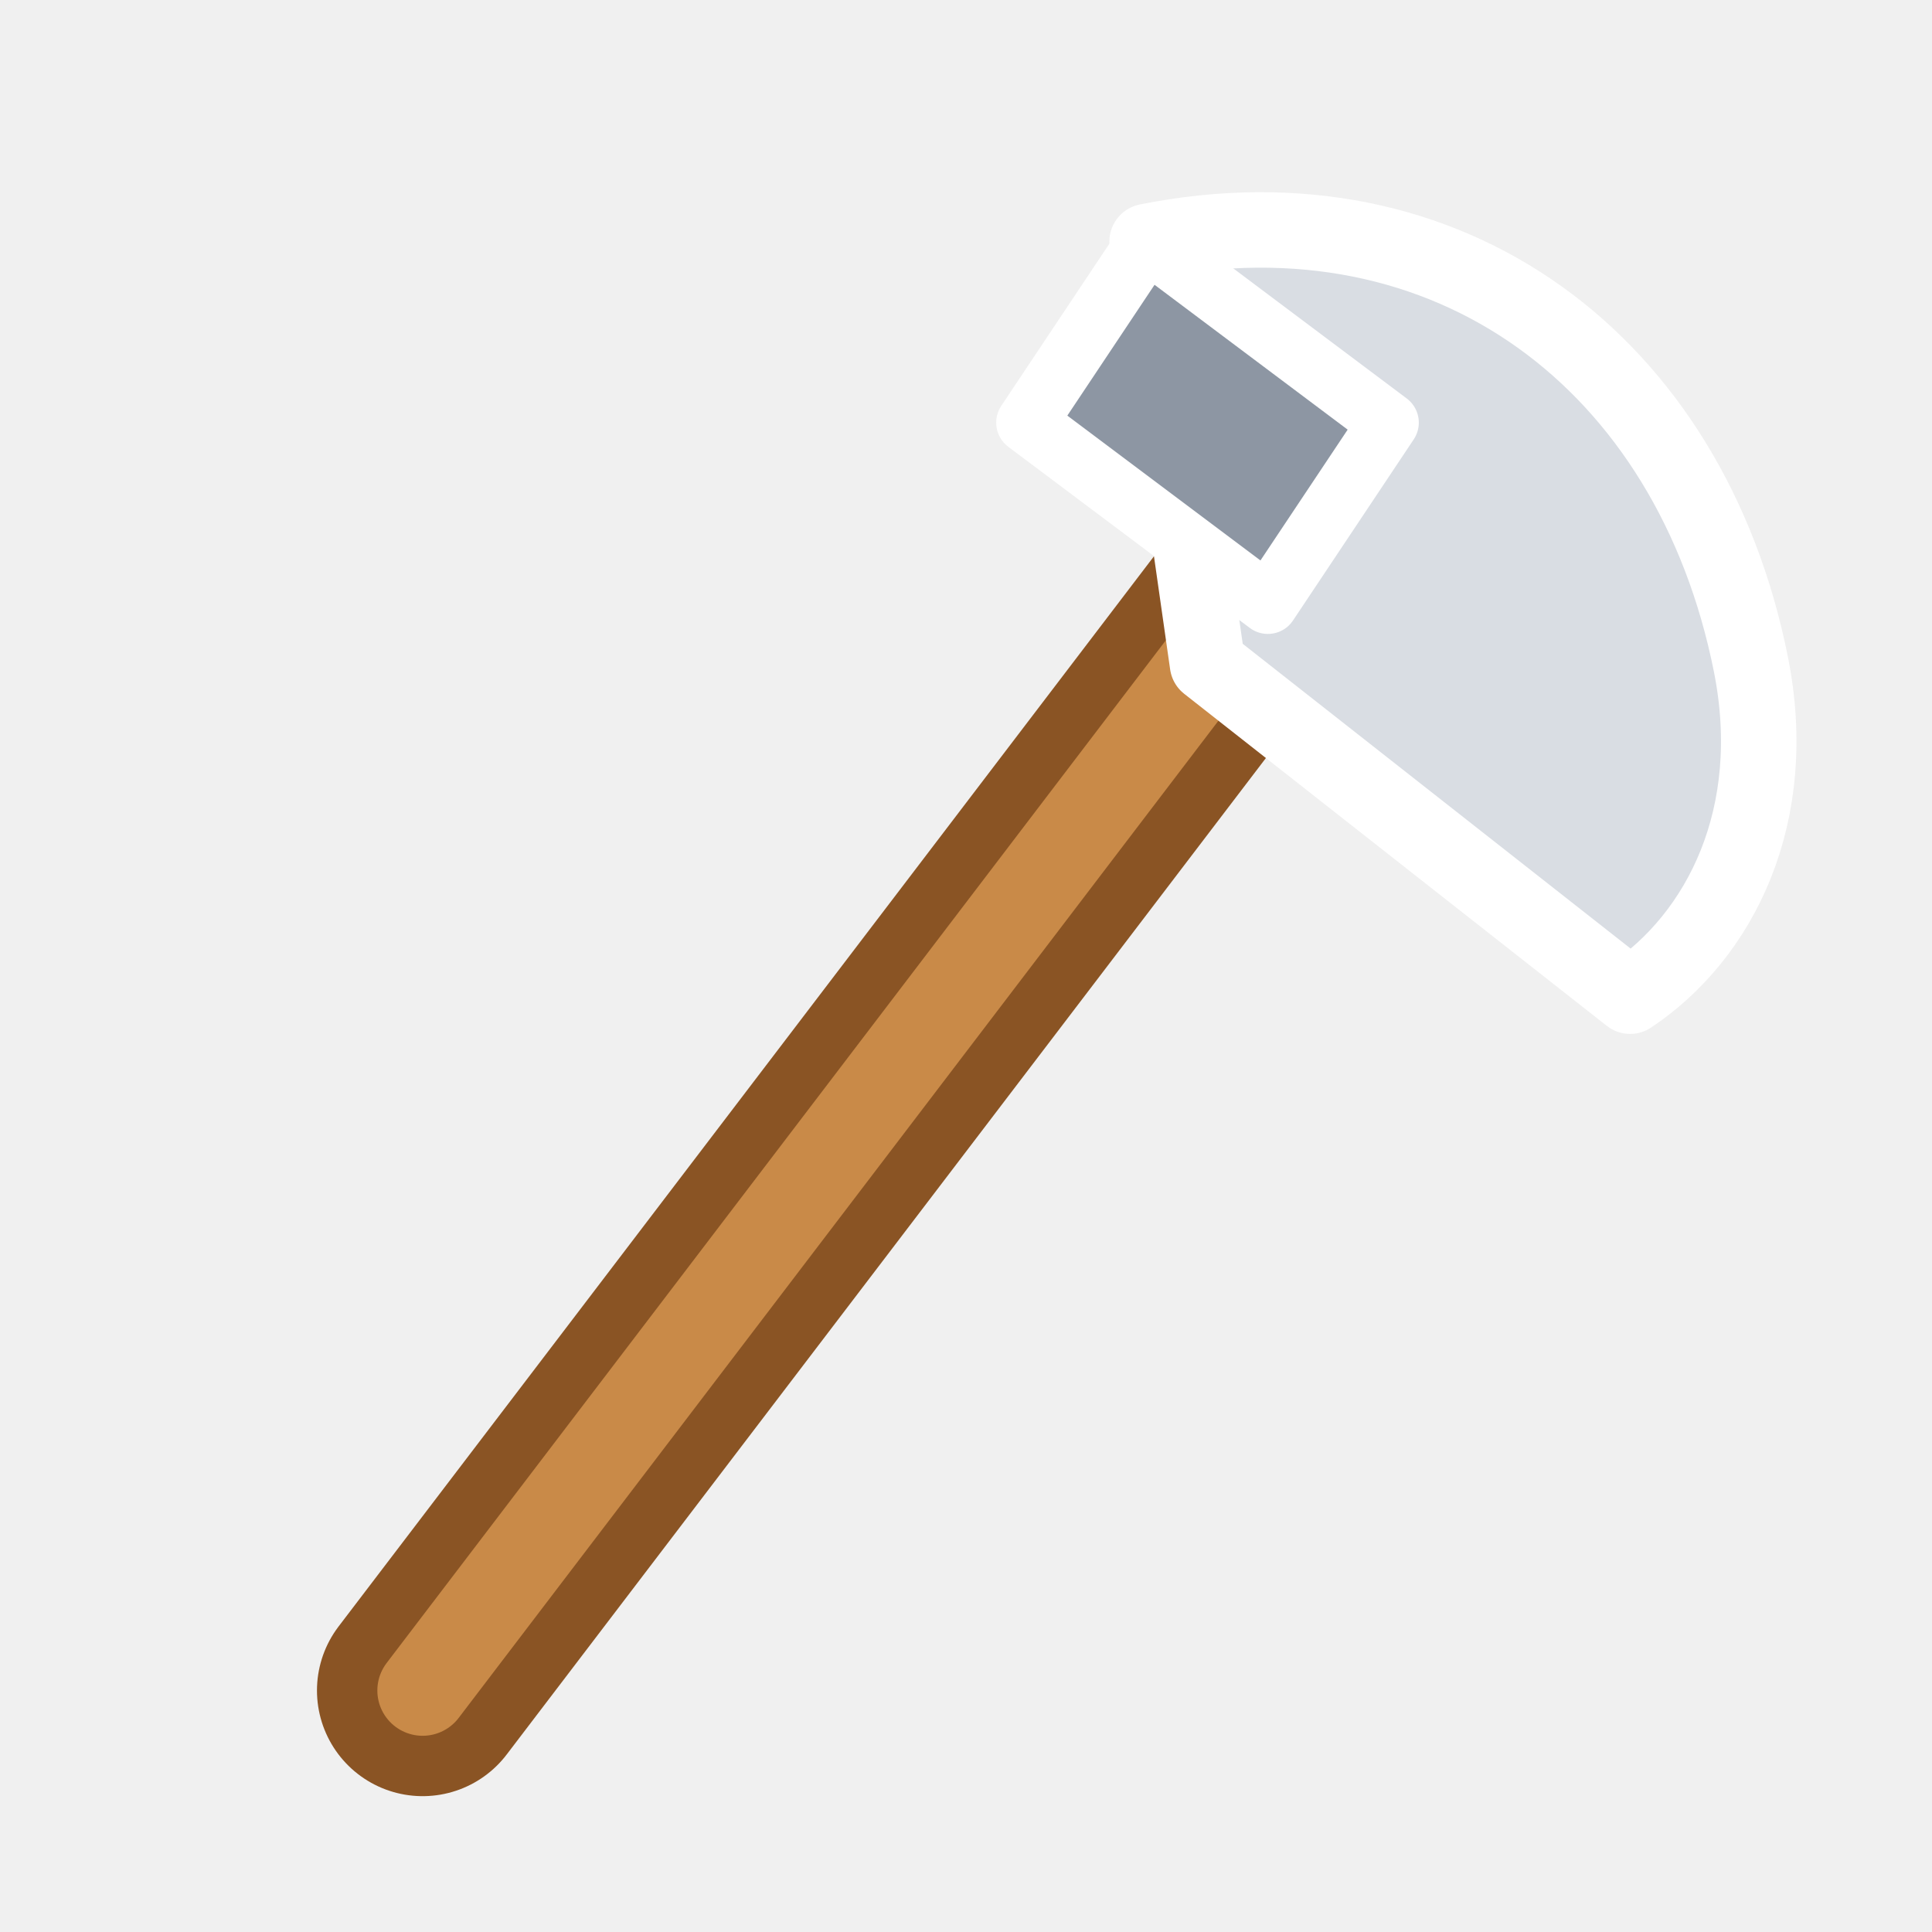
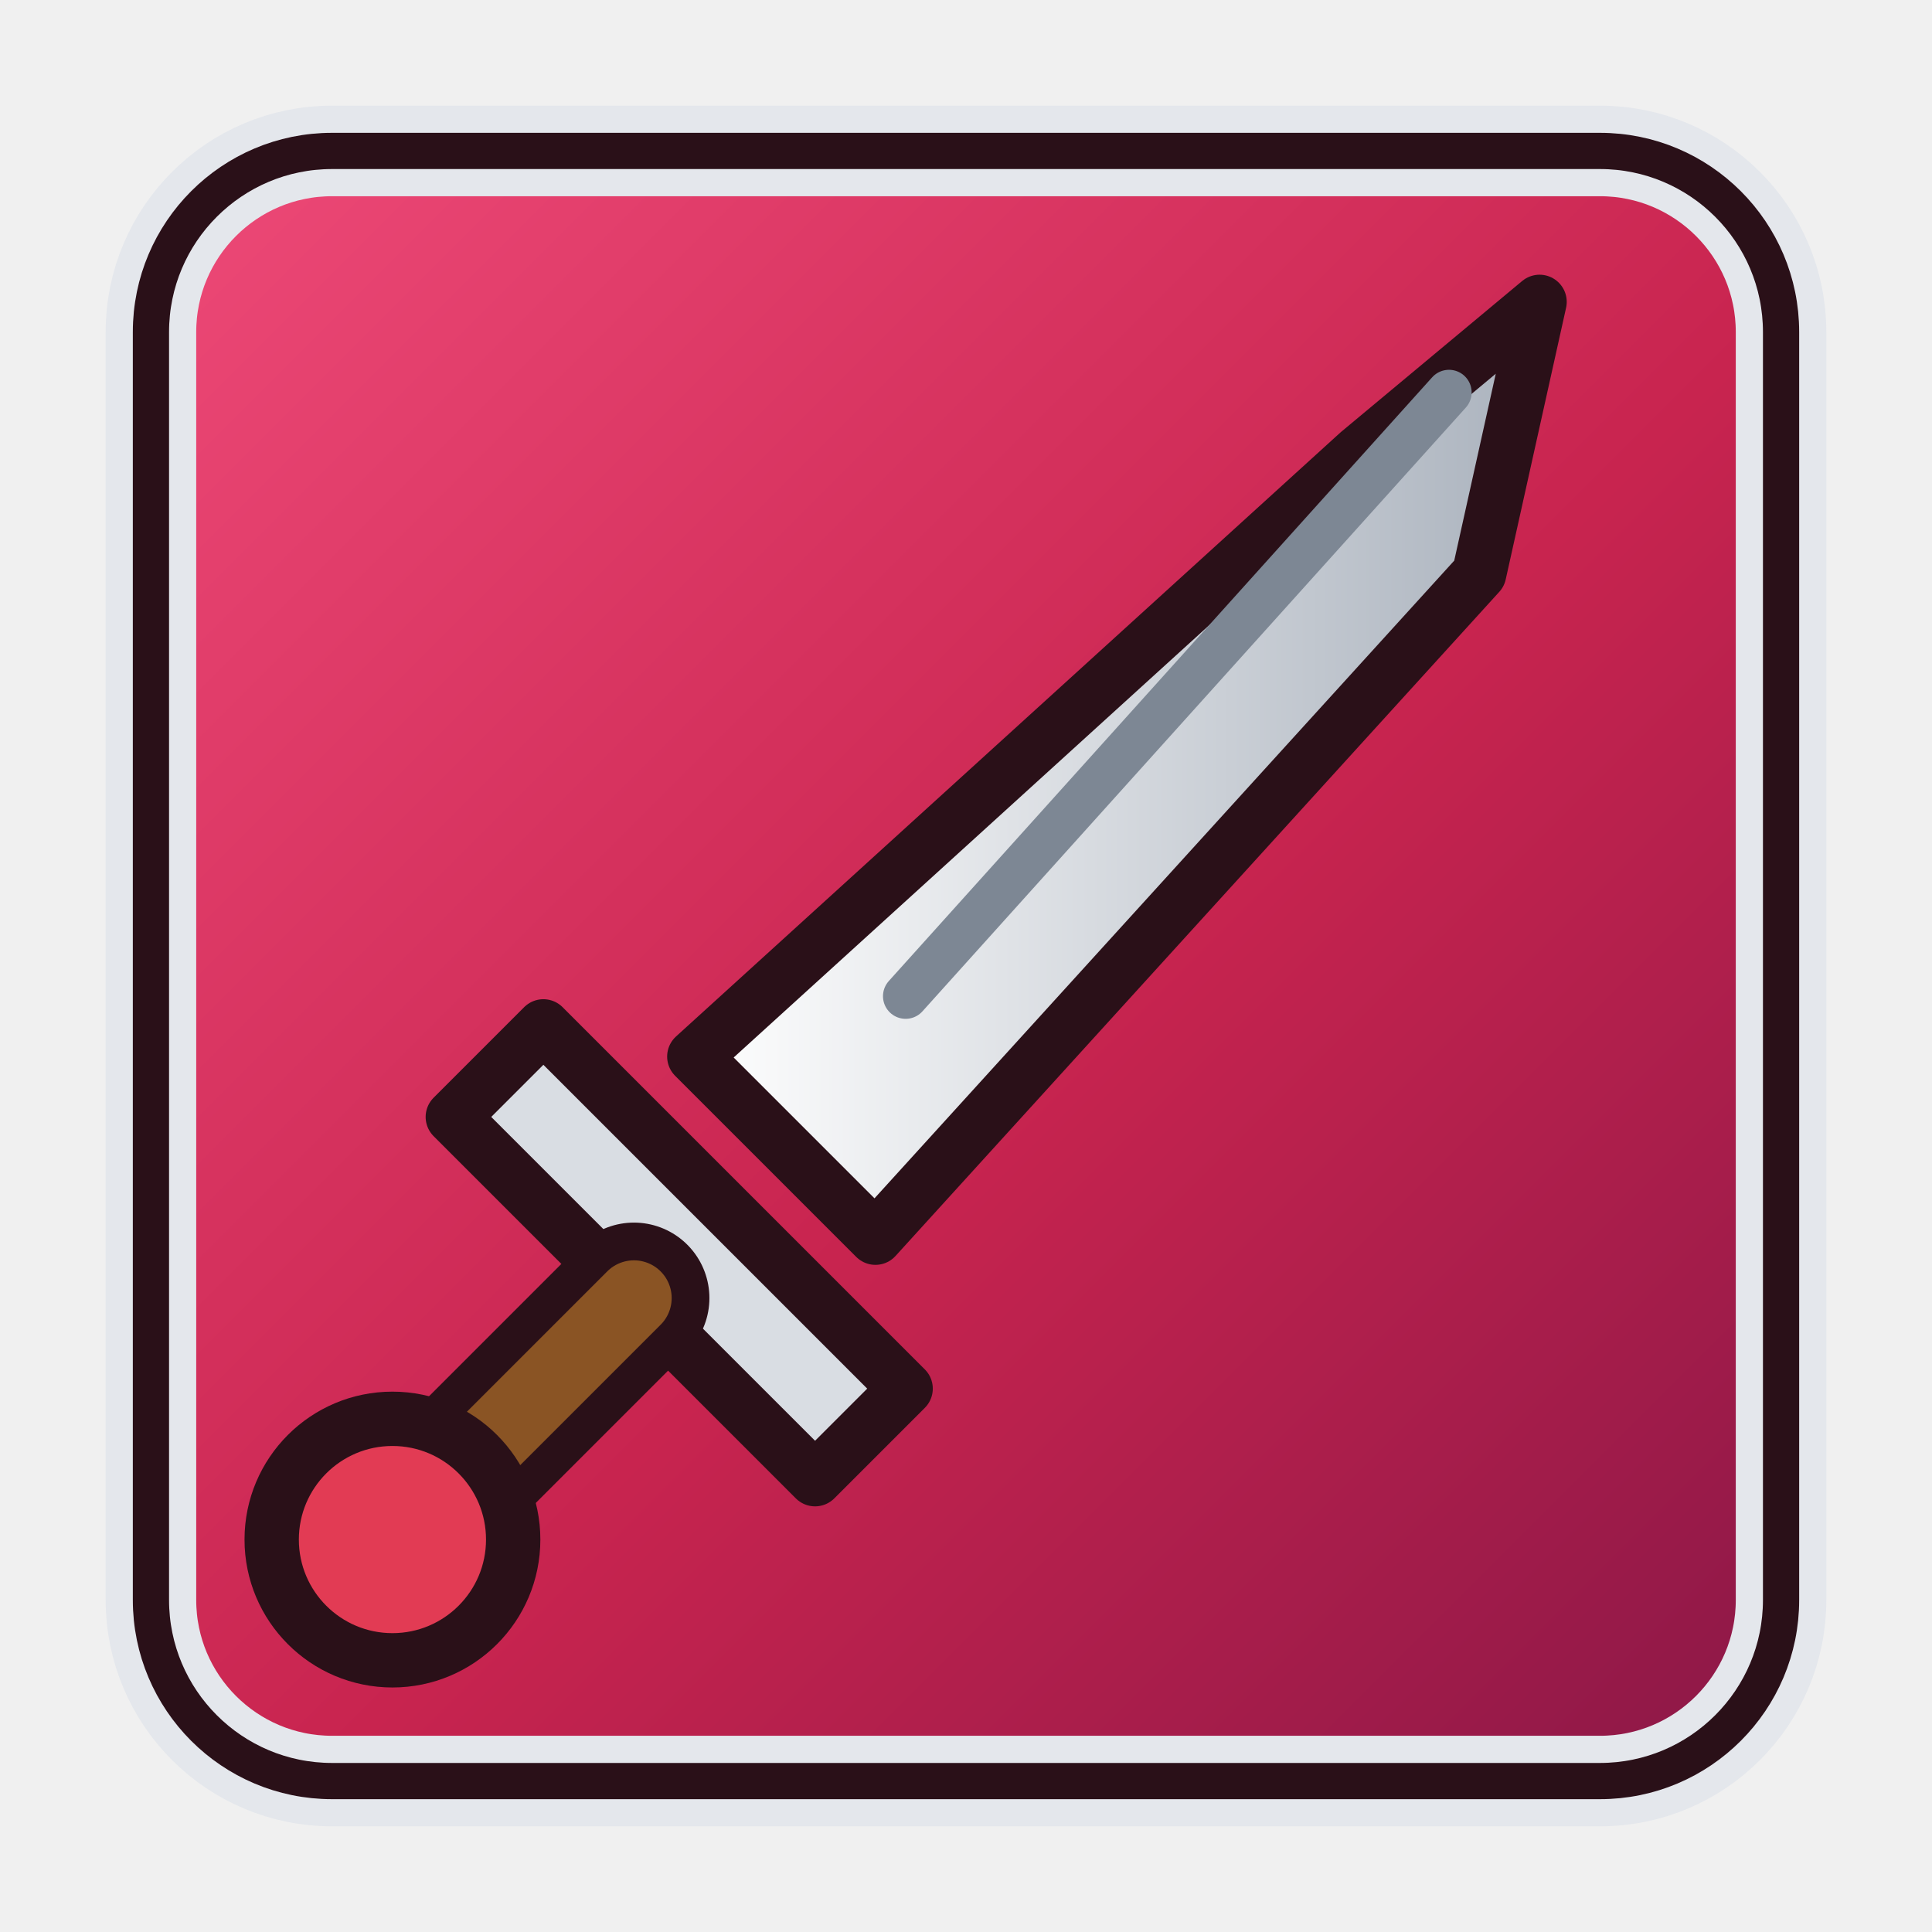
<svg xmlns="http://www.w3.org/2000/svg" width="64" height="64" viewBox="0 0 64 64">
-   <path d="M14 56L46 14" stroke="#8a5424" stroke-width="7" stroke-linecap="round" />
-   <path d="M14 56L46 14" stroke="#c98a48" stroke-width="3" stroke-linecap="round" />
-   <path d="M38 8c10-2 18 4 20 14 1 5-1 9-4 11L40 22z" fill="#d9dde3" stroke="#ffffff" stroke-width="2.5" stroke-linejoin="round" />
-   <path d="M46 14l-8-6-4 6 8 6z" fill="#8d96a3" stroke="#ffffff" stroke-width="2" stroke-linejoin="round" />
+   <defs>
+     <linearGradient id="field" x1="0" y1="0" x2="1" y2="1">
+       <stop offset="0" stop-color="#ee4a78" />
+       <stop offset="0.55" stop-color="#c8244f" />
+       <stop offset="1" stop-color="#8a1747" />
+     </linearGradient>
+     <linearGradient id="blade" x1="0" y1="0" x2="1" y2="0">
+       <stop offset="0" stop-color="#ffffff" />
+       <stop offset="1" stop-color="#aab2bd" />
+     </linearGradient>
+   </defs>
+   <rect x="5" y="5" width="54" height="54" rx="6" fill="url(#field)" stroke="#e4e7ec" stroke-width="3" />
+   <rect x="5" y="5" width="54" height="54" rx="6" fill="none" stroke="#2a1018" stroke-width="1.2" />
+   <g stroke="#2a1018" stroke-width="1.8" stroke-linejoin="round" stroke-linecap="round">
+     <path d="M51 10l-2 9-20 22-6-6 22-20z" fill="url(#blade)" />
+     <path d="M18 34l12 12-3 3-12-12z" fill="#d9dde3" />
+     <path d="M21 43l-6 6" stroke-width="5" stroke="#2a1018" />
+     <path d="M21 43l-6 6" stroke-width="2.5" stroke="#8a5424" />
+     <circle cx="13" cy="51" r="4" fill="#e23b54" />
+   </g>
+   <path d="M48 13L30 33" stroke="#7d8794" stroke-width="1.5" stroke-linecap="round" />
</svg>
